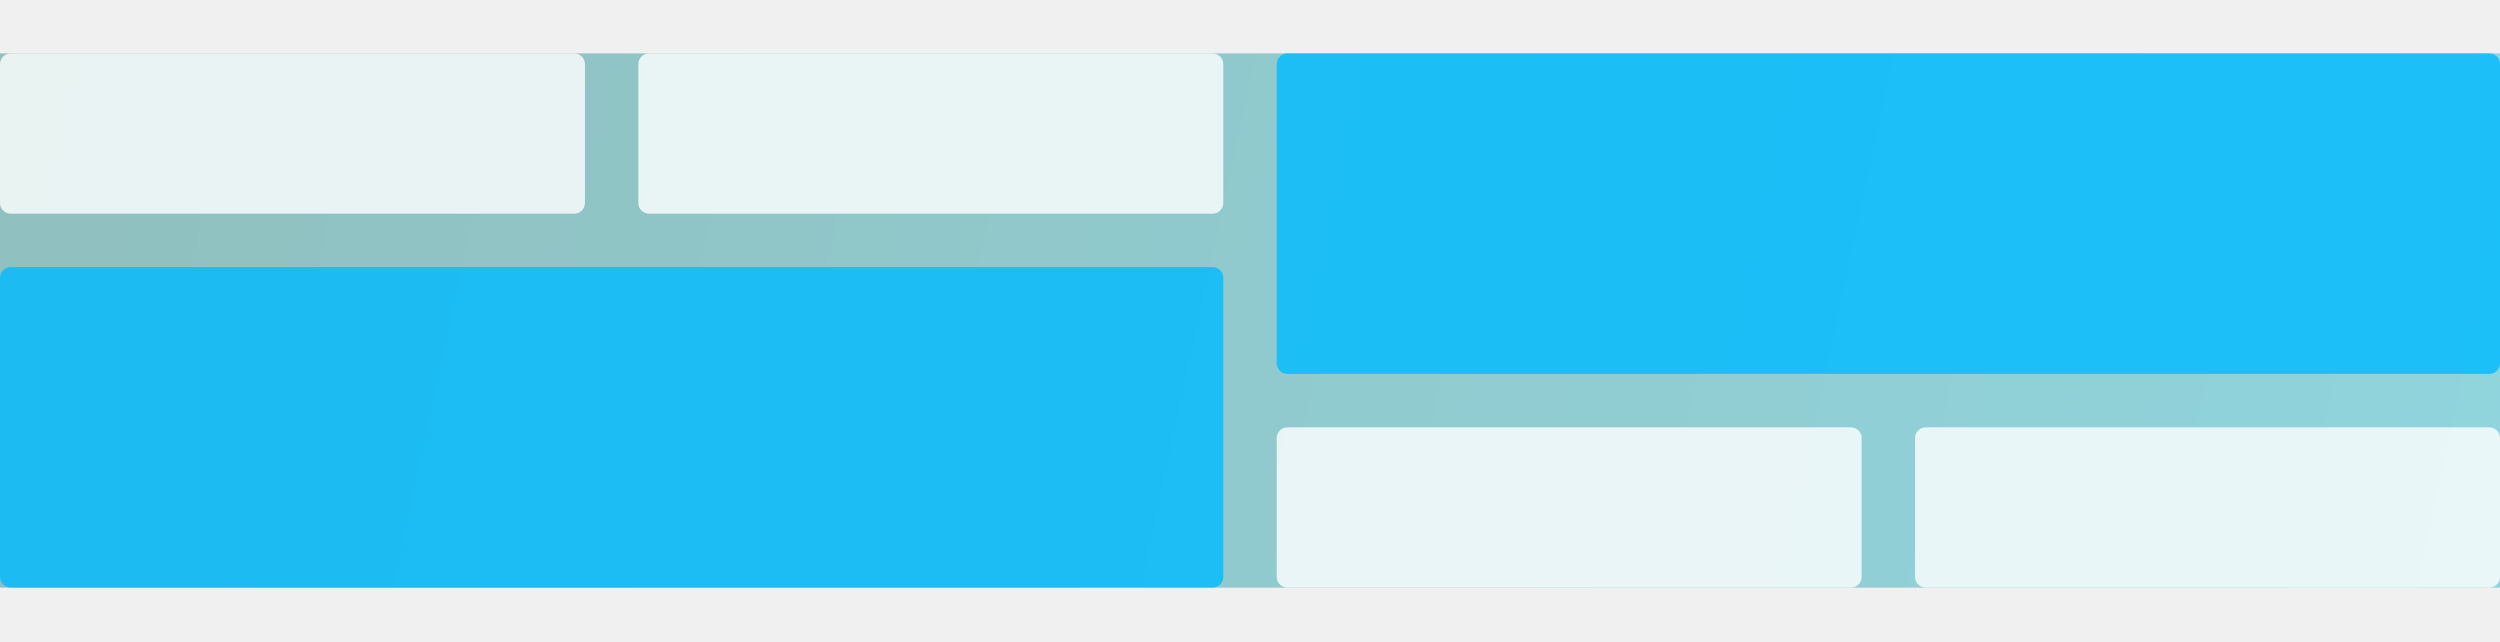
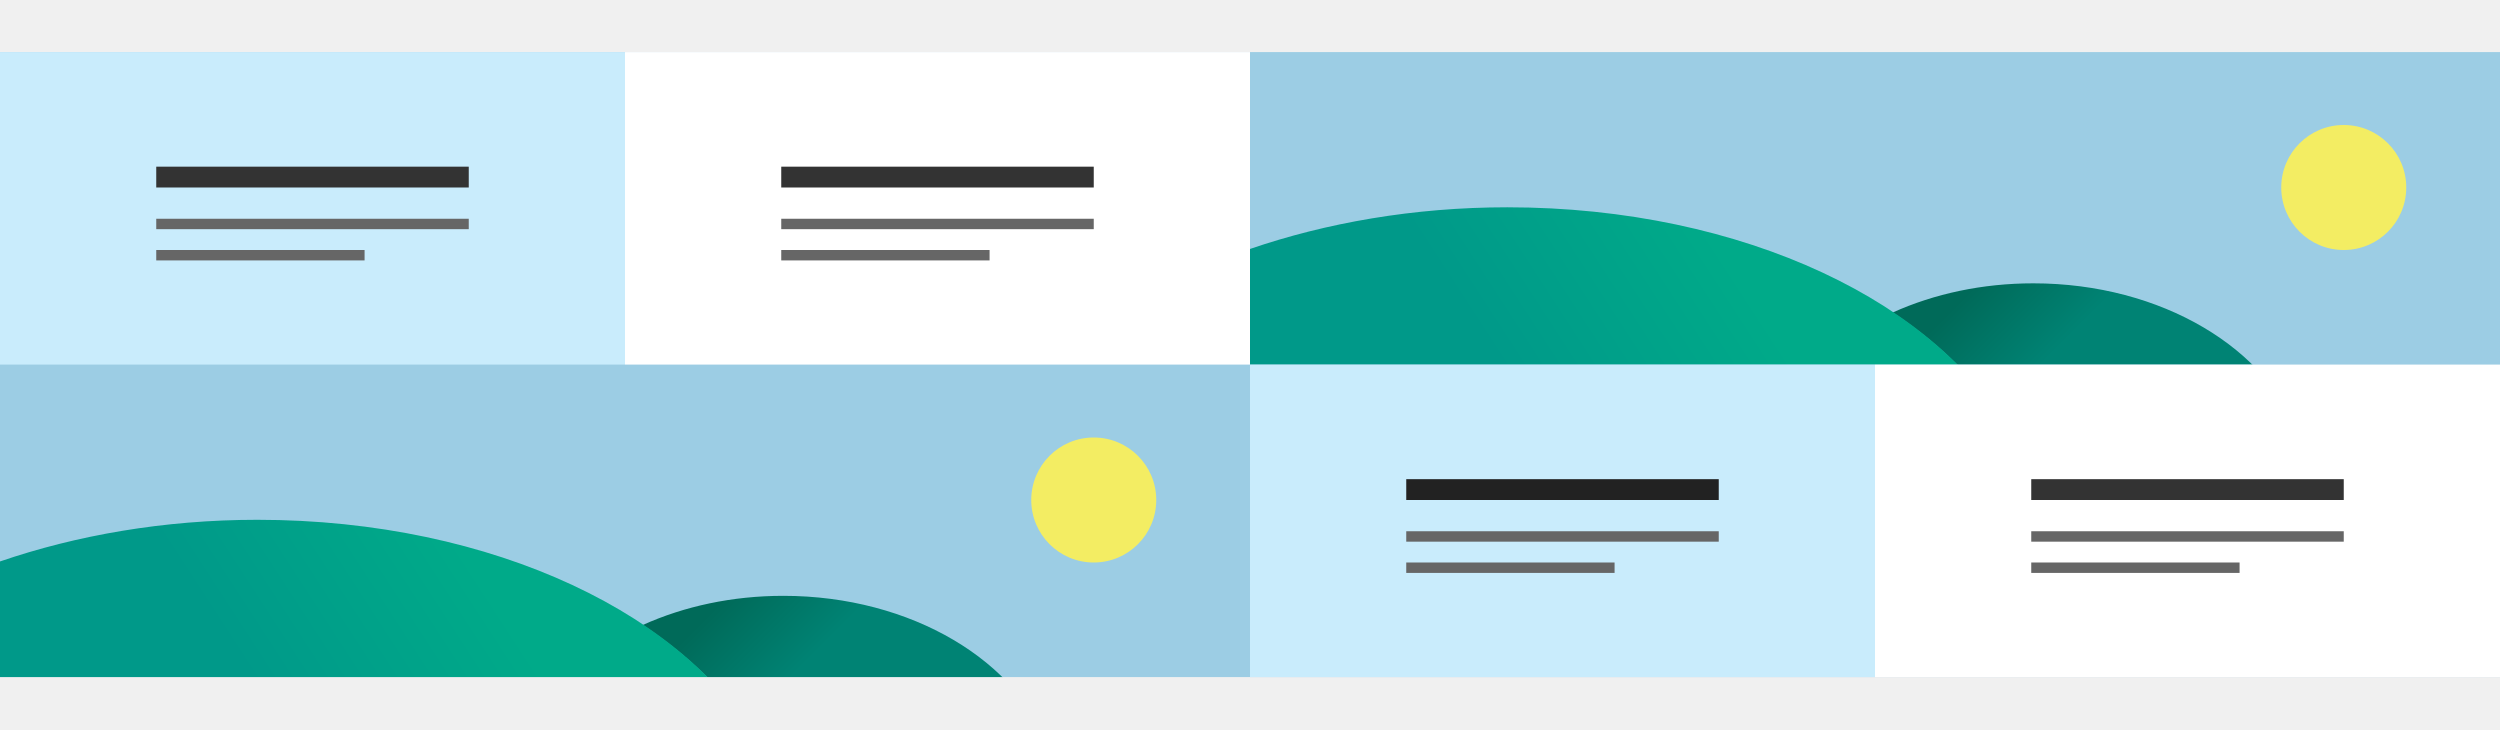
- <svg xmlns="http://www.w3.org/2000/svg" xmlns:xlink="http://www.w3.org/1999/xlink" width="234" height="60" viewBox="0 0 234 60">
+ <svg xmlns="http://www.w3.org/2000/svg" width="240" height="70" viewBox="0 0 240 70">
  <defs>
-     <linearGradient id="linearGradient-1" x1="0%" x2="100%" y1="47.717%" y2="52.283%">
-       <stop offset="0%" stop-color="#00A09D" />
-       <stop offset="100%" stop-color="#00E2FF" />
+     <linearGradient id="s_masonry_gradient_1" gradientUnits="userSpaceOnUse" x1="82" y1="52" x2="75" y2="45">
+       <stop offset="0%" stop-color="#008374" />
+       <stop offset="100%" stop-color="#006a59" />
    </linearGradient>
-     <rect id="path-2" width="234" height="50" x="0" y="5" />
+     <linearGradient id="s_masonry_gradient_2" gradientUnits="userSpaceOnUse" x1="42" y1="42" x2="22" y2="55">
+       <stop offset="0%" stop-color="#00aa89" />
+       <stop offset="100%" stop-color="#009989" />
+     </linearGradient>
  </defs>
-   <g fill="none" fill-rule="evenodd" class="masonry_template_default">
-     <g class="rectangle">
-       <use fill="#000" fill-opacity=".14" xlink:href="#path-2" />
-       <use fill="url(#linearGradient-1)" fill-opacity=".3" xlink:href="#path-2" />
-     </g>
-     <g fill="#FFF" class="group" opacity=".804" transform="translate(0 5)">
-       <rect width="54.75" height="15" class="rectangle" rx="1" />
-     </g>
-     <g fill="#FFF" class="group" opacity=".804" transform="translate(59.75 5)">
-       <rect width="54.75" height="15" class="rectangle" rx="1" />
-     </g>
-     <g fill="#0BF" class="group" opacity=".804" transform="translate(0 25)">
-       <rect width="114.5" height="30" class="rectangle" rx="1" />
-     </g>
-     <g fill="#0BF" class="group" opacity=".804" transform="translate(119.5 5)">
-       <rect width="114.5" height="30" class="rectangle" rx="1" />
-     </g>
-     <g fill="#FFF" class="group" opacity=".804" transform="translate(119.5 40)">
-       <rect width="54.75" height="15" class="rectangle" rx="1" />
-     </g>
-     <g fill="#FFF" class="group" opacity=".804" transform="translate(179.25 40)">
-       <rect width="54.75" height="15" class="rectangle" rx="1" />
-     </g>
+   <rect x="0" y="5" width="240" height="60" fill="#9ccde4" />
+   <rect x="0" y="5" width="60" height="30" fill="#c9ecfc" />
+   <rect x="15" y="16" width="30" height="2" fill="#333333" />
+   <rect x="15" y="21" width="30" height="1" fill="#666666" />
+   <rect x="15" y="24" width="20" height="1" fill="#666666" />
+   <rect x="60" y="5" width="60" height="30" fill="#ffffff" />
+   <rect x="75" y="16" width="30" height="2" fill="#333333" />
+   <rect x="75" y="21" width="30" height="1" fill="#666666" />
+   <rect x="75" y="24" width="20" height="1" fill="#666666" />
+   <circle cx="105" cy="48" r="6" fill="#f3ed63" />
+   <mask id="s_masonry_mask_4">
+     <rect x="0" y="28" width="120" height="30" fill="#ffffff" />
+   </mask>
+   <g transform="translate(0, 7)" mask="url(#s_masonry_mask_4)">
+     <path fill="url(#s_masonry_gradient_1)" d="M75.2,50.2c-4.9,0-9.5,1-13.5,2.8c5.1,3.4,9.1,7.5,11.5,12.1h27.6C97.9,56.5,87.5,50.2,75.2,50.2z" />
+     <path fill="url(#s_masonry_gradient_2)" d="M0,65.1h73.2c-6.7-12.9-25.8-22.2-48.5-22.2c-9,0-17.4,1.5-24.7,4C0,46.9,0,65.1,0,65.1z" />
  </g>
+   <circle cx="225" cy="18" r="6" fill="#f3ed63" />
+   <g transform="translate(120, -23)" mask="url(#s_masonry_mask_4)">
+     <path fill="url(#s_masonry_gradient_1)" d="M75.2,50.2c-4.9,0-9.5,1-13.5,2.8c5.1,3.4,9.1,7.5,11.5,12.1h27.6C97.9,56.5,87.5,50.2,75.2,50.2z" />
+     <path fill="url(#s_masonry_gradient_2)" d="M0,65.1h73.2c-6.7-12.9-25.8-22.2-48.5-22.2c-9,0-17.4,1.5-24.7,4C0,46.9,0,65.1,0,65.1z" />
+   </g>
+   <rect x="120" y="35" width="60" height="30" fill="#c9ecfc" />
+   <rect x="135" y="46" width="30" height="2" fill="#222222" />
+   <rect x="135" y="51" width="30" height="1" fill="#666666" />
+   <rect x="135" y="54" width="20" height="1" fill="#666666" />
+   <rect x="180" y="35" width="60" height="30" fill="#ffffff" />
+   <rect x="195" y="46" width="30" height="2" fill="#333333" />
+   <rect x="195" y="51" width="30" height="1" fill="#666666" />
+   <rect x="195" y="54" width="20" height="1" fill="#666666" />
</svg>
